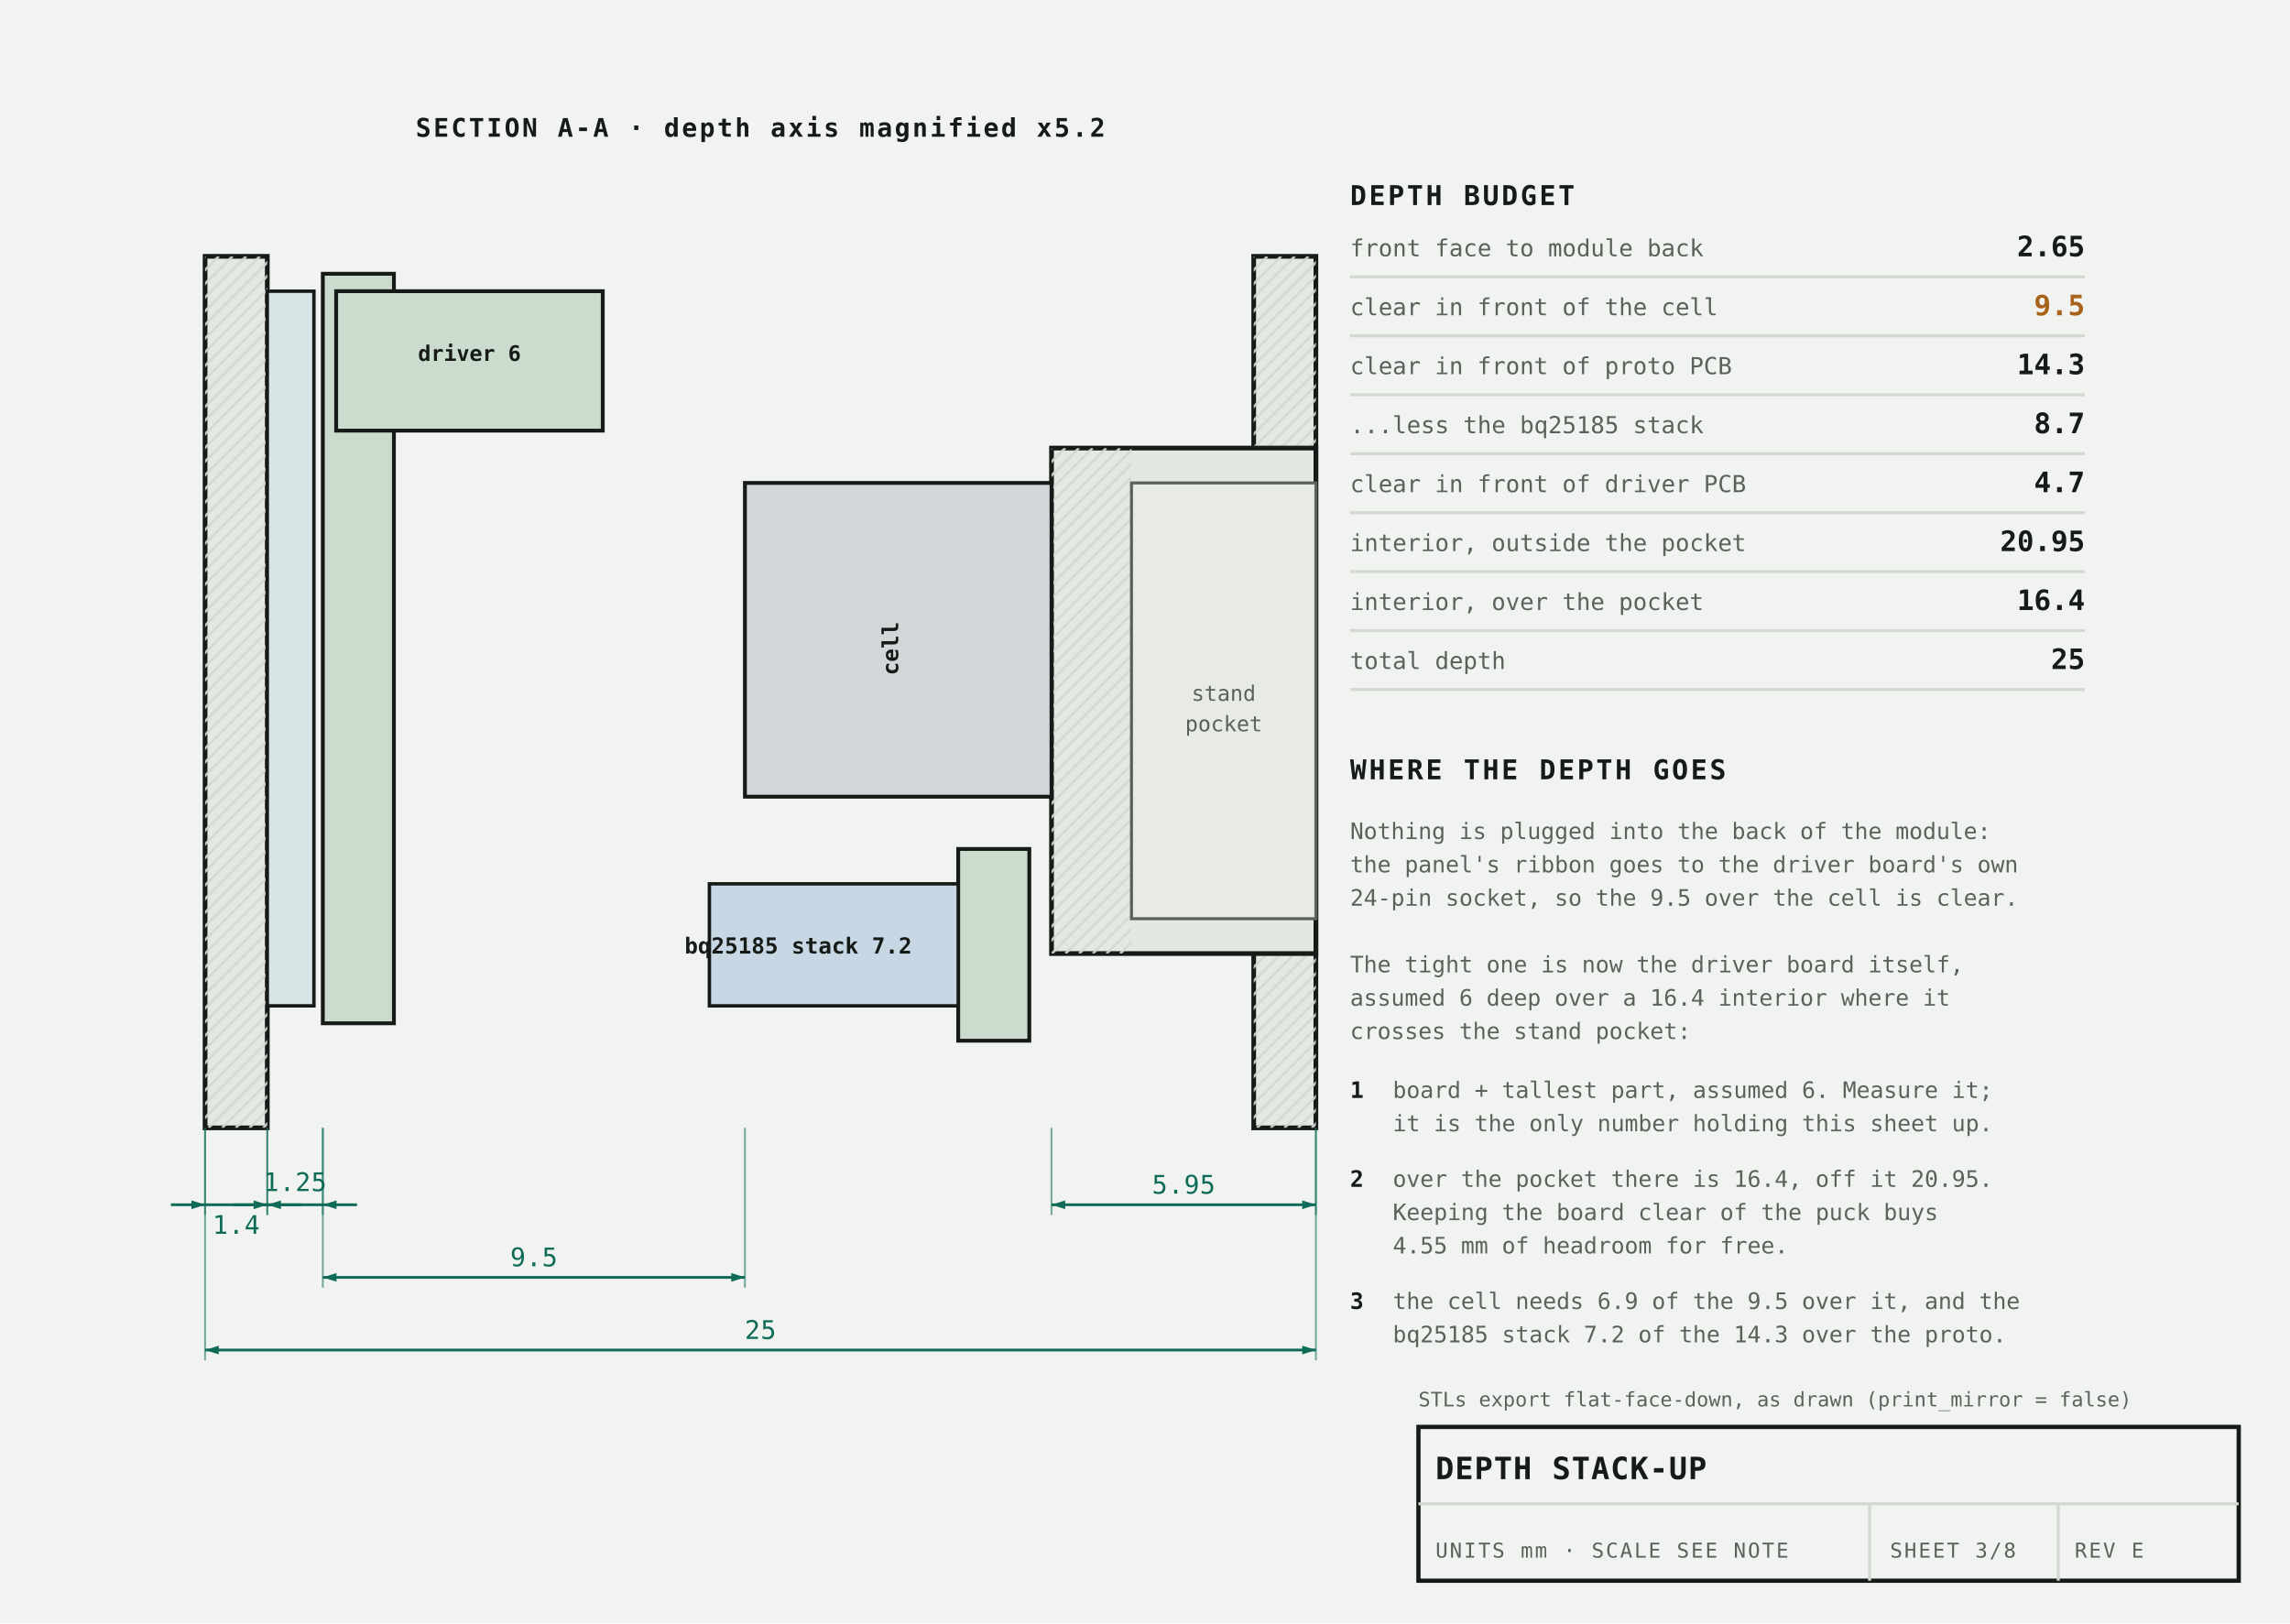
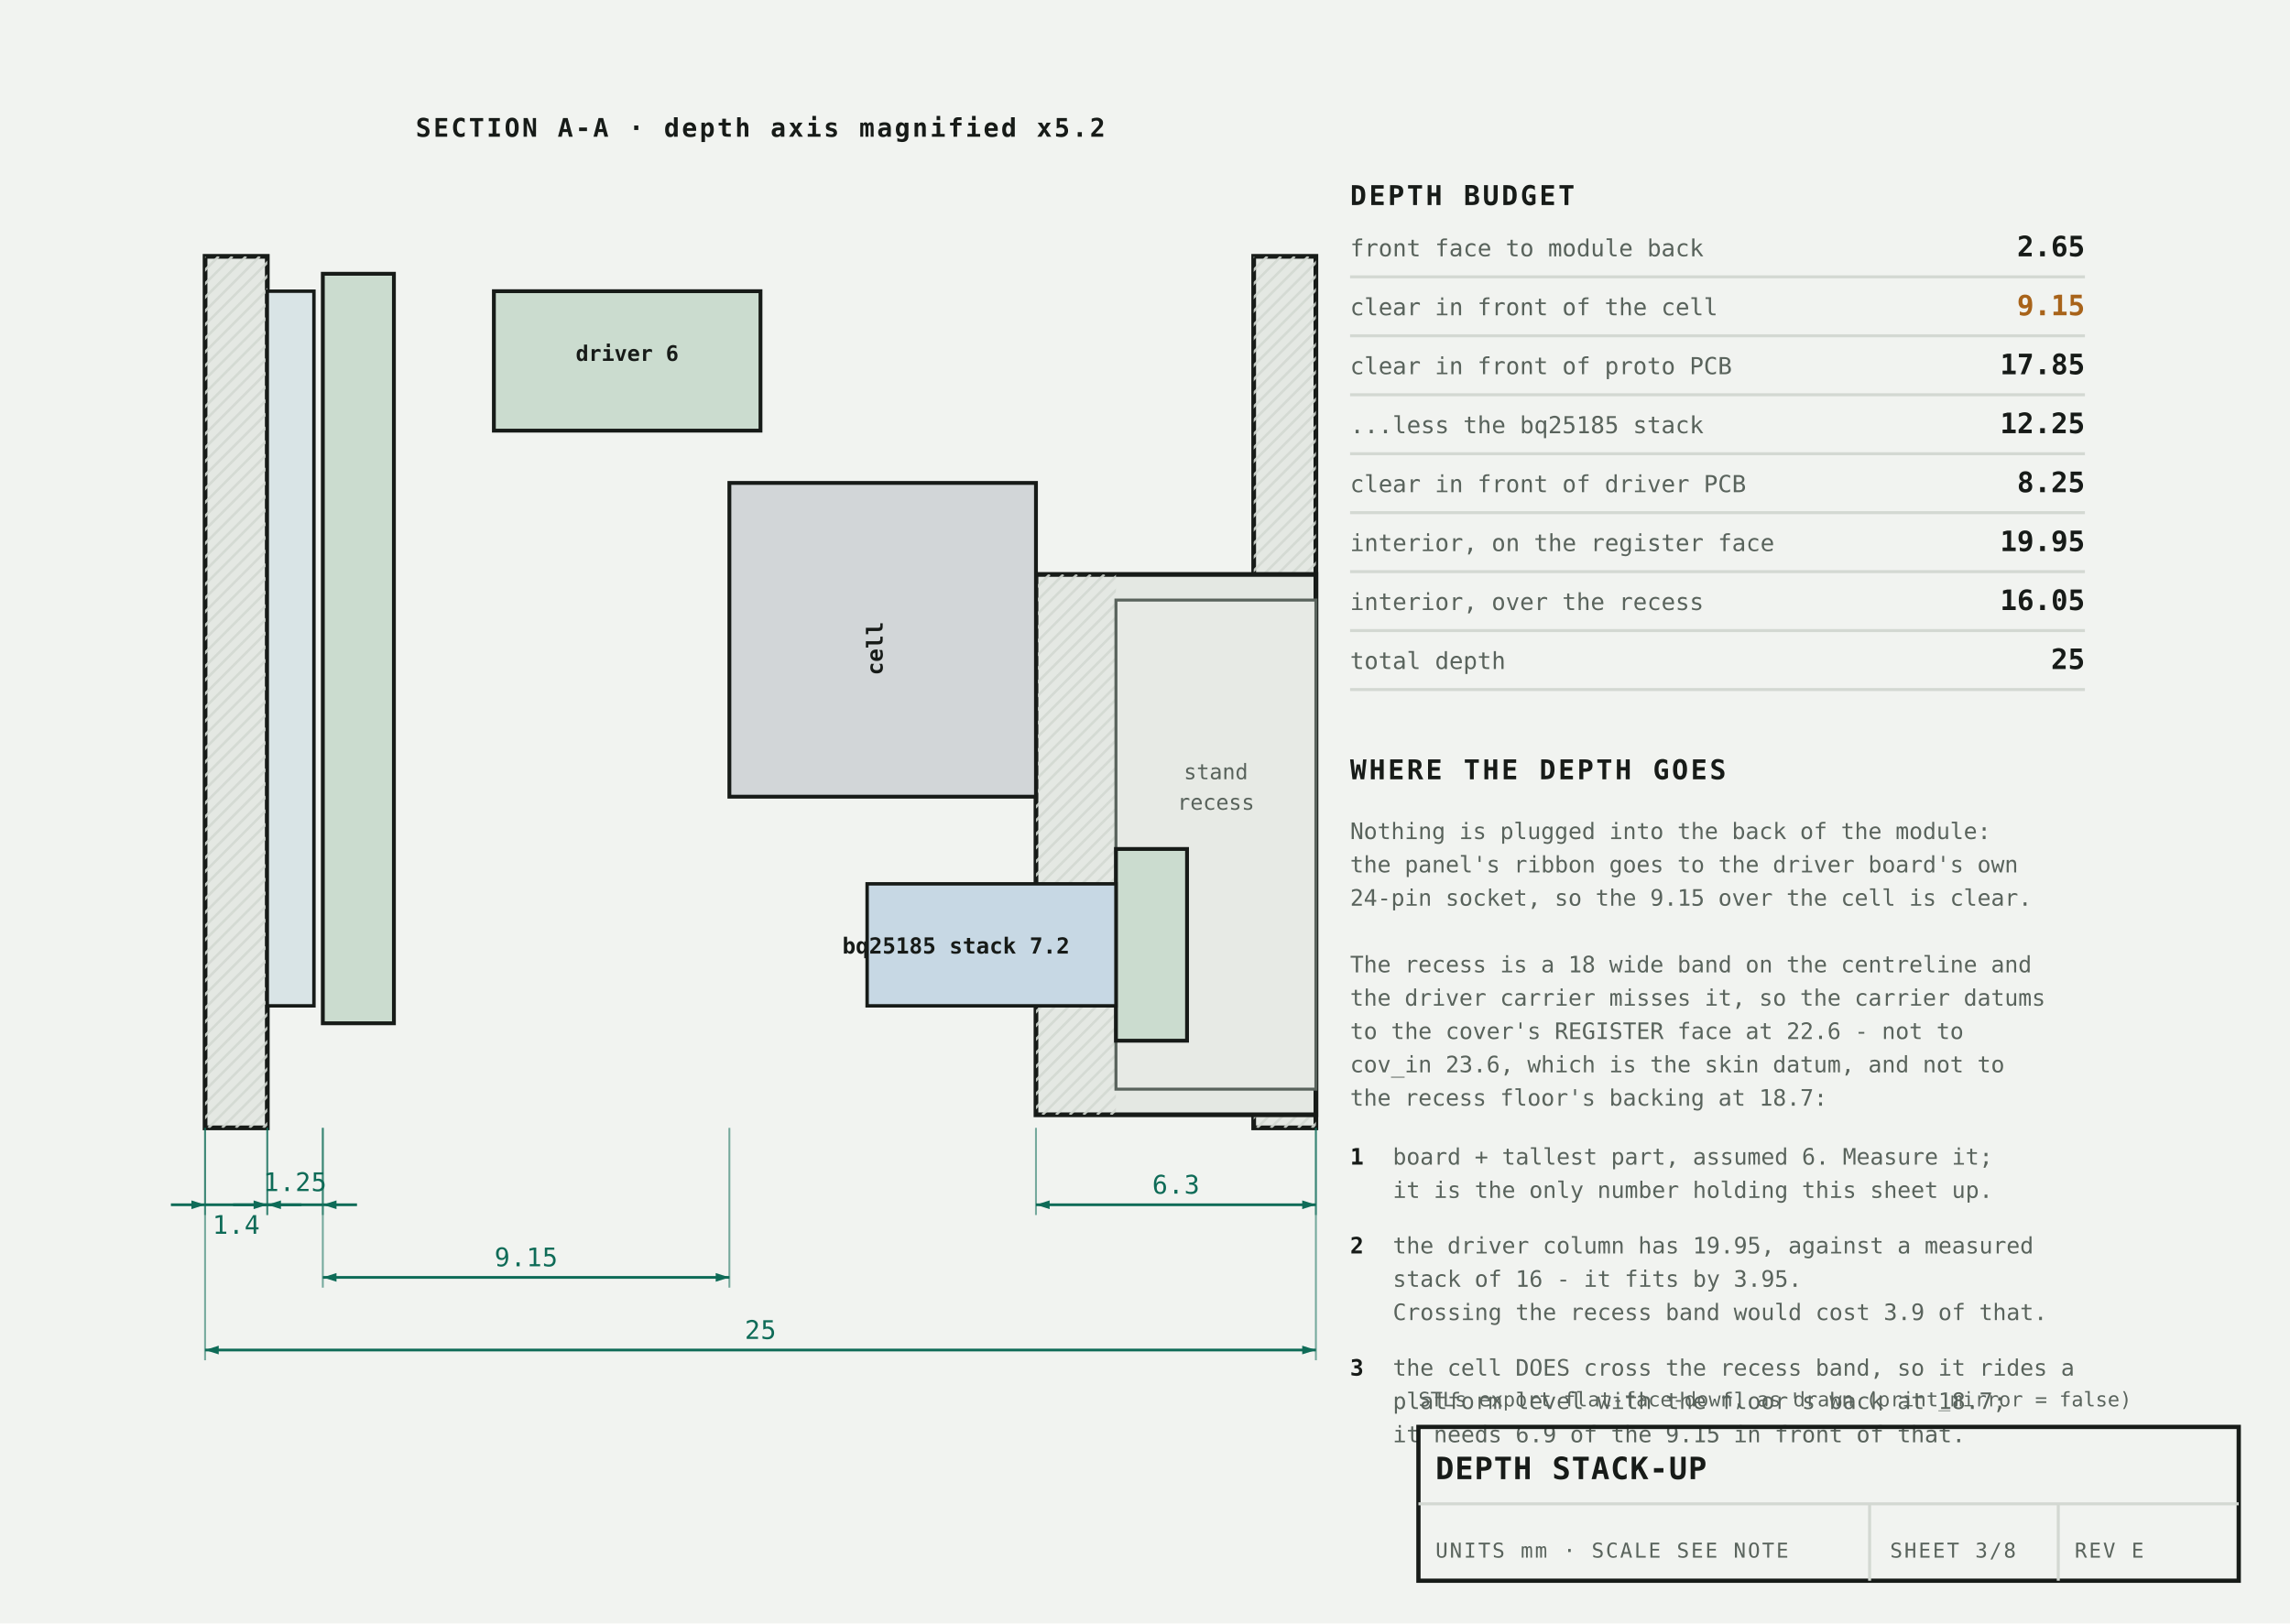
<svg xmlns="http://www.w3.org/2000/svg" class="dwg" width="1072" height="760" id="s3" viewBox="0 0 268 190" role="img">
  <style>
svg{font-family:"IBM Plex Mono",ui-monospace,monospace}
.bg{fill:#F1F3F0;stroke:none}
.part{fill:#E4E8E3;stroke:#171B18;stroke-width:.55}
.edge{fill:none;stroke:#171B18;stroke-width:.5}
.inkline{fill:none;stroke:#171B18;stroke-width:1.1}
.ghost{fill:none;stroke:#D3D8D2;stroke-width:.45}
.hid{fill:none;stroke:#59635C;stroke-width:.35;stroke-dasharray:2.2 1.4}
.cl{fill:none;stroke:#59635C;stroke-width:.28;stroke-dasharray:6 1.6 1 1.6;opacity:.75}
.cut{fill:#F1F3F0;stroke:#171B18;stroke-width:.45}
.ink{fill:#171B18;opacity:.86;stroke:none}
.glass{fill:#D9E4E6;stroke:#171B18;stroke-width:.4}
.pcb{fill:#CBDCCF;stroke:#171B18;stroke-width:.45}
.cell{fill:#D2D6D8;stroke:#171B18;stroke-width:.45}
.chg{fill:#C7D8E4;stroke:#171B18;stroke-width:.4}
.plat{fill:#EDEFEA;stroke:#59635C;stroke-width:.35}
.boss{fill:#DCE2DA;stroke:#59635C;stroke-width:.35}
.pad{fill:#D8DED6;stroke:#59635C;stroke-width:.35}
.voidfill{fill:#E7EAE5;stroke:#59635C;stroke-width:.35}
.warn{fill:none;stroke:#A8631A;stroke-width:.6;stroke-dasharray:2 1.2}
.wire{fill:none;stroke:#171B18;stroke-width:.62;stroke-linejoin:round}
.wire.ntc{stroke:#A8631A}
.clash{fill:#A8631A;fill-opacity:.30;stroke:#A8631A;stroke-width:.7}
.clashtxt{fill:#A8631A;font-weight:600;letter-spacing:.02em}
.res{fill:#FAFBF9;stroke:#171B18;stroke-width:.5}
.leg{stroke:#171B18;stroke-width:2.6;stroke-linecap:round;fill:none}
.table{stroke:#59635C;stroke-width:.6}
.com{fill:#A8631A;stroke:#171B18;stroke-width:.3}
.hl{stroke:#D3D8D2;stroke-width:.3;fill:none}
.hatch{opacity:.9}
.dim{fill:none;stroke:#0E6B57;stroke-width:.32}
.ext{fill:none;stroke:#0E6B57;stroke-width:.22;opacity:.55}
.arrow{fill:#0E6B57;stroke:none}
.dimtxt{fill:#0E6B57;letter-spacing:.02em}
.note{fill:#59635C}
.val{fill:#171B18;font-weight:600}
.val.warn{fill:#A8631A;stroke:none}
.balloon{fill:#FAFBF9;stroke:#0E6B57;stroke-width:.45}
.baltxt{fill:#0E6B57;font-weight:600;text-anchor:middle}
.vlabel{fill:#171B18;font-weight:600;letter-spacing:.09em}
.cmp{fill:#171B18;font-weight:600}
.cmpsub{fill:#59635C}
.tbframe{fill:none;stroke:#171B18;stroke-width:.5}
.tbrule{stroke:#D3D8D2;stroke-width:.35;fill:none}
.tbname{fill:#171B18;font-weight:700;letter-spacing:.03em}
.tbmeta{fill:#59635C;letter-spacing:.09em}
@media (prefers-color-scheme:dark){
svg{font-family:"IBM Plex Mono",ui-monospace,monospace}
.bg{fill:#0F1211;stroke:none}
.part{fill:#232A26;stroke:#E8ECE7;stroke-width:.55}
.edge{fill:none;stroke:#E8ECE7;stroke-width:.5}
.inkline{fill:none;stroke:#E8ECE7;stroke-width:1.1}
.ghost{fill:none;stroke:#2C332E;stroke-width:.45}
.hid{fill:none;stroke:#93A099;stroke-width:.35;stroke-dasharray:2.2 1.4}
.cl{fill:none;stroke:#93A099;stroke-width:.28;stroke-dasharray:6 1.6 1 1.6;opacity:.75}
.cut{fill:#0F1211;stroke:#E8ECE7;stroke-width:.45}
.ink{fill:#E8ECE7;opacity:.86;stroke:none}
.glass{fill:#243233;stroke:#E8ECE7;stroke-width:.4}
.pcb{fill:#1F3327;stroke:#E8ECE7;stroke-width:.45}
.cell{fill:#2A3033;stroke:#E8ECE7;stroke-width:.45}
.chg{fill:#1E2E3A;stroke:#E8ECE7;stroke-width:.4}
.plat{fill:#1C221E;stroke:#93A099;stroke-width:.35}
.boss{fill:#28302B;stroke:#93A099;stroke-width:.35}
.pad{fill:#2A322C;stroke:#93A099;stroke-width:.35}
.voidfill{fill:#101413;stroke:#93A099;stroke-width:.35}
.warn{fill:none;stroke:#E0A64B;stroke-width:.6;stroke-dasharray:2 1.2}
.wire{fill:none;stroke:#E8ECE7;stroke-width:.62;stroke-linejoin:round}
.wire.ntc{stroke:#E0A64B}
.clash{fill:#E0A64B;fill-opacity:.30;stroke:#E0A64B;stroke-width:.7}
.clashtxt{fill:#E0A64B;font-weight:600;letter-spacing:.02em}
.res{fill:#171B18;stroke:#E8ECE7;stroke-width:.5}
.leg{stroke:#E8ECE7;stroke-width:2.6;stroke-linecap:round;fill:none}
.table{stroke:#93A099;stroke-width:.6}
.com{fill:#E0A64B;stroke:#E8ECE7;stroke-width:.3}
.hl{stroke:#2C332E;stroke-width:.3;fill:none}
.hatch{opacity:.9}
.dim{fill:none;stroke:#57CFA9;stroke-width:.32}
.ext{fill:none;stroke:#57CFA9;stroke-width:.22;opacity:.55}
.arrow{fill:#57CFA9;stroke:none}
.dimtxt{fill:#57CFA9;letter-spacing:.02em}
.note{fill:#93A099}
.val{fill:#E8ECE7;font-weight:600}
.val.warn{fill:#E0A64B;stroke:none}
.balloon{fill:#171B18;stroke:#57CFA9;stroke-width:.45}
.baltxt{fill:#57CFA9;font-weight:600;text-anchor:middle}
.vlabel{fill:#E8ECE7;font-weight:600;letter-spacing:.09em}
.cmp{fill:#E8ECE7;font-weight:600}
.cmpsub{fill:#93A099}
.tbframe{fill:none;stroke:#E8ECE7;stroke-width:.5}
.tbrule{stroke:#2C332E;stroke-width:.35;fill:none}
.tbname{fill:#E8ECE7;font-weight:700;letter-spacing:.03em}
.tbmeta{fill:#93A099;letter-spacing:.09em}
}</style>
  <rect class="bg" x="0" y="0" width="268" height="190" />
  <rect class="part" x="24.00" y="30.00" width="7.28" height="102.00" rx="0.00" />
  <g class="hatch" clip-path="url(#c72495)">
    <clipPath id="c72495">
      <rect x="24.00" y="30.00" width="7.28" height="102.00" />
    </clipPath>
    <line class="hl" x1="-78.00" y1="132.00" x2="24.00" y2="30.00" />
    <line class="hl" x1="-76.40" y1="132.00" x2="25.60" y2="30.00" />
    <line class="hl" x1="-74.80" y1="132.00" x2="27.20" y2="30.00" />
    <line class="hl" x1="-73.20" y1="132.00" x2="28.80" y2="30.00" />
    <line class="hl" x1="-71.60" y1="132.00" x2="30.40" y2="30.00" />
    <line class="hl" x1="-70.00" y1="132.00" x2="32.00" y2="30.00" />
    <line class="hl" x1="-68.40" y1="132.00" x2="33.60" y2="30.00" />
    <line class="hl" x1="-66.80" y1="132.00" x2="35.20" y2="30.00" />
    <line class="hl" x1="-65.20" y1="132.00" x2="36.80" y2="30.00" />
    <line class="hl" x1="-63.60" y1="132.00" x2="38.40" y2="30.00" />
    <line class="hl" x1="-62.00" y1="132.00" x2="40.00" y2="30.00" />
    <line class="hl" x1="-60.40" y1="132.00" x2="41.60" y2="30.00" />
    <line class="hl" x1="-58.80" y1="132.00" x2="43.20" y2="30.00" />
    <line class="hl" x1="-57.20" y1="132.00" x2="44.80" y2="30.00" />
    <line class="hl" x1="-55.60" y1="132.00" x2="46.40" y2="30.00" />
    <line class="hl" x1="-54.00" y1="132.00" x2="48.00" y2="30.00" />
    <line class="hl" x1="-52.40" y1="132.00" x2="49.60" y2="30.00" />
    <line class="hl" x1="-50.80" y1="132.00" x2="51.20" y2="30.00" />
    <line class="hl" x1="-49.20" y1="132.00" x2="52.80" y2="30.00" />
    <line class="hl" x1="-47.60" y1="132.00" x2="54.40" y2="30.00" />
    <line class="hl" x1="-46.00" y1="132.00" x2="56.00" y2="30.00" />
    <line class="hl" x1="-44.40" y1="132.00" x2="57.60" y2="30.00" />
    <line class="hl" x1="-42.80" y1="132.00" x2="59.20" y2="30.00" />
    <line class="hl" x1="-41.20" y1="132.00" x2="60.80" y2="30.00" />
    <line class="hl" x1="-39.60" y1="132.00" x2="62.40" y2="30.00" />
    <line class="hl" x1="-38.00" y1="132.00" x2="64.00" y2="30.00" />
    <line class="hl" x1="-36.40" y1="132.00" x2="65.60" y2="30.00" />
    <line class="hl" x1="-34.80" y1="132.00" x2="67.20" y2="30.00" />
    <line class="hl" x1="-33.20" y1="132.00" x2="68.80" y2="30.00" />
    <line class="hl" x1="-31.60" y1="132.00" x2="70.40" y2="30.00" />
    <line class="hl" x1="-30.00" y1="132.00" x2="72.00" y2="30.00" />
    <line class="hl" x1="-28.40" y1="132.00" x2="73.60" y2="30.00" />
    <line class="hl" x1="-26.80" y1="132.00" x2="75.20" y2="30.00" />
    <line class="hl" x1="-25.20" y1="132.00" x2="76.80" y2="30.00" />
    <line class="hl" x1="-23.60" y1="132.00" x2="78.40" y2="30.00" />
    <line class="hl" x1="-22.00" y1="132.00" x2="80.00" y2="30.00" />
    <line class="hl" x1="-20.40" y1="132.00" x2="81.60" y2="30.00" />
    <line class="hl" x1="-18.80" y1="132.00" x2="83.20" y2="30.00" />
    <line class="hl" x1="-17.20" y1="132.00" x2="84.80" y2="30.00" />
    <line class="hl" x1="-15.60" y1="132.00" x2="86.40" y2="30.00" />
    <line class="hl" x1="-14.00" y1="132.00" x2="88.00" y2="30.00" />
    <line class="hl" x1="-12.40" y1="132.00" x2="89.60" y2="30.00" />
    <line class="hl" x1="-10.80" y1="132.00" x2="91.20" y2="30.00" />
    <line class="hl" x1="-9.20" y1="132.00" x2="92.80" y2="30.00" />
    <line class="hl" x1="-7.60" y1="132.00" x2="94.40" y2="30.00" />
    <line class="hl" x1="-6.00" y1="132.00" x2="96.00" y2="30.00" />
    <line class="hl" x1="-4.40" y1="132.00" x2="97.60" y2="30.00" />
    <line class="hl" x1="-2.80" y1="132.00" x2="99.20" y2="30.00" />
    <line class="hl" x1="-1.20" y1="132.00" x2="100.80" y2="30.00" />
    <line class="hl" x1="0.40" y1="132.00" x2="102.40" y2="30.00" />
    <line class="hl" x1="2.00" y1="132.00" x2="104.00" y2="30.00" />
    <line class="hl" x1="3.60" y1="132.00" x2="105.60" y2="30.00" />
    <line class="hl" x1="5.20" y1="132.00" x2="107.20" y2="30.00" />
    <line class="hl" x1="6.80" y1="132.00" x2="108.80" y2="30.00" />
    <line class="hl" x1="8.40" y1="132.00" x2="110.40" y2="30.00" />
    <line class="hl" x1="10.00" y1="132.00" x2="112.00" y2="30.00" />
    <line class="hl" x1="11.60" y1="132.00" x2="113.60" y2="30.00" />
    <line class="hl" x1="13.20" y1="132.00" x2="115.20" y2="30.00" />
    <line class="hl" x1="14.80" y1="132.00" x2="116.80" y2="30.00" />
    <line class="hl" x1="16.40" y1="132.00" x2="118.40" y2="30.00" />
    <line class="hl" x1="18.00" y1="132.00" x2="120.00" y2="30.00" />
    <line class="hl" x1="19.60" y1="132.00" x2="121.60" y2="30.00" />
    <line class="hl" x1="21.20" y1="132.00" x2="123.20" y2="30.00" />
    <line class="hl" x1="22.80" y1="132.00" x2="124.80" y2="30.00" />
    <line class="hl" x1="24.40" y1="132.00" x2="126.40" y2="30.00" />
    <line class="hl" x1="26.00" y1="132.00" x2="128.00" y2="30.00" />
    <line class="hl" x1="27.60" y1="132.00" x2="129.60" y2="30.00" />
    <line class="hl" x1="29.20" y1="132.00" x2="131.20" y2="30.00" />
    <line class="hl" x1="30.80" y1="132.00" x2="132.80" y2="30.00" />
  </g>
  <rect class="part" x="146.72" y="30.00" width="7.28" height="102.00" rx="0.00" />
  <g class="hatch" clip-path="url(#c78850)">
    <clipPath id="c78850">
      <rect x="146.72" y="30.00" width="7.28" height="102.00" />
    </clipPath>
    <line class="hl" x1="44.72" y1="132.00" x2="146.72" y2="30.00" />
    <line class="hl" x1="46.32" y1="132.00" x2="148.32" y2="30.00" />
    <line class="hl" x1="47.92" y1="132.00" x2="149.92" y2="30.00" />
    <line class="hl" x1="49.52" y1="132.00" x2="151.52" y2="30.00" />
    <line class="hl" x1="51.12" y1="132.00" x2="153.12" y2="30.00" />
    <line class="hl" x1="52.72" y1="132.00" x2="154.72" y2="30.00" />
    <line class="hl" x1="54.32" y1="132.00" x2="156.32" y2="30.00" />
    <line class="hl" x1="55.92" y1="132.00" x2="157.92" y2="30.00" />
    <line class="hl" x1="57.52" y1="132.00" x2="159.52" y2="30.00" />
    <line class="hl" x1="59.12" y1="132.00" x2="161.12" y2="30.00" />
    <line class="hl" x1="60.72" y1="132.00" x2="162.72" y2="30.00" />
    <line class="hl" x1="62.32" y1="132.00" x2="164.32" y2="30.00" />
    <line class="hl" x1="63.92" y1="132.00" x2="165.92" y2="30.00" />
    <line class="hl" x1="65.52" y1="132.00" x2="167.52" y2="30.00" />
    <line class="hl" x1="67.12" y1="132.00" x2="169.12" y2="30.00" />
    <line class="hl" x1="68.72" y1="132.00" x2="170.72" y2="30.00" />
    <line class="hl" x1="70.32" y1="132.00" x2="172.32" y2="30.00" />
    <line class="hl" x1="71.92" y1="132.00" x2="173.92" y2="30.00" />
    <line class="hl" x1="73.52" y1="132.00" x2="175.52" y2="30.00" />
    <line class="hl" x1="75.12" y1="132.00" x2="177.12" y2="30.00" />
    <line class="hl" x1="76.72" y1="132.00" x2="178.72" y2="30.00" />
    <line class="hl" x1="78.32" y1="132.00" x2="180.32" y2="30.00" />
    <line class="hl" x1="79.92" y1="132.00" x2="181.92" y2="30.00" />
    <line class="hl" x1="81.52" y1="132.00" x2="183.52" y2="30.00" />
    <line class="hl" x1="83.12" y1="132.00" x2="185.12" y2="30.00" />
    <line class="hl" x1="84.72" y1="132.00" x2="186.72" y2="30.00" />
    <line class="hl" x1="86.32" y1="132.00" x2="188.32" y2="30.00" />
    <line class="hl" x1="87.92" y1="132.00" x2="189.92" y2="30.00" />
    <line class="hl" x1="89.52" y1="132.00" x2="191.52" y2="30.00" />
    <line class="hl" x1="91.12" y1="132.00" x2="193.12" y2="30.00" />
    <line class="hl" x1="92.72" y1="132.00" x2="194.72" y2="30.00" />
    <line class="hl" x1="94.32" y1="132.00" x2="196.32" y2="30.00" />
    <line class="hl" x1="95.92" y1="132.00" x2="197.92" y2="30.00" />
    <line class="hl" x1="97.52" y1="132.00" x2="199.52" y2="30.00" />
    <line class="hl" x1="99.12" y1="132.00" x2="201.12" y2="30.00" />
    <line class="hl" x1="100.72" y1="132.00" x2="202.72" y2="30.00" />
    <line class="hl" x1="102.32" y1="132.00" x2="204.32" y2="30.00" />
    <line class="hl" x1="103.92" y1="132.00" x2="205.92" y2="30.00" />
    <line class="hl" x1="105.52" y1="132.00" x2="207.52" y2="30.00" />
    <line class="hl" x1="107.12" y1="132.00" x2="209.12" y2="30.00" />
    <line class="hl" x1="108.72" y1="132.00" x2="210.72" y2="30.00" />
    <line class="hl" x1="110.32" y1="132.00" x2="212.32" y2="30.00" />
    <line class="hl" x1="111.92" y1="132.00" x2="213.92" y2="30.00" />
    <line class="hl" x1="113.52" y1="132.00" x2="215.52" y2="30.00" />
    <line class="hl" x1="115.12" y1="132.00" x2="217.12" y2="30.00" />
    <line class="hl" x1="116.72" y1="132.00" x2="218.72" y2="30.00" />
    <line class="hl" x1="118.32" y1="132.00" x2="220.32" y2="30.00" />
    <line class="hl" x1="119.92" y1="132.00" x2="221.92" y2="30.00" />
    <line class="hl" x1="121.52" y1="132.00" x2="223.52" y2="30.00" />
    <line class="hl" x1="123.12" y1="132.00" x2="225.12" y2="30.00" />
    <line class="hl" x1="124.72" y1="132.00" x2="226.72" y2="30.00" />
    <line class="hl" x1="126.32" y1="132.00" x2="228.32" y2="30.00" />
    <line class="hl" x1="127.92" y1="132.00" x2="229.92" y2="30.00" />
    <line class="hl" x1="129.52" y1="132.00" x2="231.52" y2="30.00" />
    <line class="hl" x1="131.12" y1="132.00" x2="233.12" y2="30.00" />
    <line class="hl" x1="132.72" y1="132.00" x2="234.72" y2="30.00" />
    <line class="hl" x1="134.32" y1="132.00" x2="236.32" y2="30.00" />
    <line class="hl" x1="135.92" y1="132.00" x2="237.92" y2="30.00" />
    <line class="hl" x1="137.52" y1="132.00" x2="239.52" y2="30.00" />
    <line class="hl" x1="139.12" y1="132.00" x2="241.12" y2="30.00" />
    <line class="hl" x1="140.72" y1="132.00" x2="242.72" y2="30.00" />
    <line class="hl" x1="142.32" y1="132.00" x2="244.32" y2="30.00" />
    <line class="hl" x1="143.92" y1="132.00" x2="245.92" y2="30.00" />
    <line class="hl" x1="145.52" y1="132.00" x2="247.52" y2="30.00" />
    <line class="hl" x1="147.12" y1="132.00" x2="249.12" y2="30.00" />
    <line class="hl" x1="148.72" y1="132.00" x2="250.72" y2="30.00" />
    <line class="hl" x1="150.32" y1="132.00" x2="252.32" y2="30.00" />
    <line class="hl" x1="151.92" y1="132.00" x2="253.92" y2="30.00" />
    <line class="hl" x1="153.52" y1="132.00" x2="255.52" y2="30.00" />
  </g>
-   <rect class="part" x="123.06" y="52.44" width="30.94" height="59.16" rx="0.00" />
-   <g class="hatch" clip-path="url(#c77364)">
-     <clipPath id="c77364">
-       <rect x="123.06" y="52.44" width="9.36" height="59.16" />
+   <rect class="part" x="121.24" y="67.23" width="32.76" height="63.24" rx="0.00" />
+   <g class="hatch" clip-path="url(#c61700)">
+     <clipPath id="c61700">
+       <rect x="121.24" y="67.23" width="9.36" height="63.24" />
    </clipPath>
-     <line class="hl" x1="63.90" y1="111.60" x2="123.06" y2="52.44" />
-     <line class="hl" x1="65.50" y1="111.60" x2="124.66" y2="52.44" />
-     <line class="hl" x1="67.10" y1="111.60" x2="126.26" y2="52.44" />
-     <line class="hl" x1="68.70" y1="111.60" x2="127.86" y2="52.44" />
-     <line class="hl" x1="70.30" y1="111.60" x2="129.46" y2="52.44" />
-     <line class="hl" x1="71.90" y1="111.60" x2="131.06" y2="52.44" />
-     <line class="hl" x1="73.50" y1="111.60" x2="132.66" y2="52.44" />
-     <line class="hl" x1="75.10" y1="111.60" x2="134.26" y2="52.44" />
-     <line class="hl" x1="76.70" y1="111.60" x2="135.86" y2="52.44" />
-     <line class="hl" x1="78.30" y1="111.60" x2="137.46" y2="52.44" />
-     <line class="hl" x1="79.90" y1="111.60" x2="139.06" y2="52.44" />
-     <line class="hl" x1="81.50" y1="111.60" x2="140.66" y2="52.44" />
-     <line class="hl" x1="83.10" y1="111.60" x2="142.26" y2="52.44" />
-     <line class="hl" x1="84.70" y1="111.60" x2="143.86" y2="52.44" />
-     <line class="hl" x1="86.30" y1="111.60" x2="145.46" y2="52.44" />
-     <line class="hl" x1="87.90" y1="111.60" x2="147.06" y2="52.44" />
-     <line class="hl" x1="89.50" y1="111.60" x2="148.66" y2="52.44" />
-     <line class="hl" x1="91.10" y1="111.60" x2="150.26" y2="52.44" />
-     <line class="hl" x1="92.70" y1="111.60" x2="151.86" y2="52.44" />
-     <line class="hl" x1="94.30" y1="111.60" x2="153.46" y2="52.44" />
-     <line class="hl" x1="95.90" y1="111.60" x2="155.06" y2="52.44" />
-     <line class="hl" x1="97.50" y1="111.60" x2="156.66" y2="52.44" />
-     <line class="hl" x1="99.10" y1="111.60" x2="158.26" y2="52.44" />
-     <line class="hl" x1="100.70" y1="111.60" x2="159.86" y2="52.44" />
-     <line class="hl" x1="102.30" y1="111.60" x2="161.46" y2="52.44" />
-     <line class="hl" x1="103.90" y1="111.60" x2="163.06" y2="52.44" />
-     <line class="hl" x1="105.50" y1="111.60" x2="164.66" y2="52.44" />
-     <line class="hl" x1="107.10" y1="111.60" x2="166.26" y2="52.44" />
-     <line class="hl" x1="108.70" y1="111.60" x2="167.86" y2="52.44" />
-     <line class="hl" x1="110.30" y1="111.60" x2="169.46" y2="52.44" />
-     <line class="hl" x1="111.90" y1="111.60" x2="171.06" y2="52.44" />
-     <line class="hl" x1="113.50" y1="111.60" x2="172.66" y2="52.44" />
-     <line class="hl" x1="115.10" y1="111.60" x2="174.26" y2="52.44" />
-     <line class="hl" x1="116.70" y1="111.60" x2="175.86" y2="52.44" />
-     <line class="hl" x1="118.30" y1="111.60" x2="177.46" y2="52.44" />
-     <line class="hl" x1="119.90" y1="111.60" x2="179.06" y2="52.44" />
-     <line class="hl" x1="121.50" y1="111.60" x2="180.66" y2="52.44" />
-     <line class="hl" x1="123.10" y1="111.60" x2="182.26" y2="52.44" />
-     <line class="hl" x1="124.70" y1="111.60" x2="183.86" y2="52.44" />
-     <line class="hl" x1="126.30" y1="111.60" x2="185.46" y2="52.44" />
-     <line class="hl" x1="127.90" y1="111.60" x2="187.06" y2="52.44" />
-     <line class="hl" x1="129.50" y1="111.60" x2="188.66" y2="52.44" />
-     <line class="hl" x1="131.10" y1="111.60" x2="190.26" y2="52.44" />
+     <line class="hl" x1="58.00" y1="130.47" x2="121.24" y2="67.23" />
+     <line class="hl" x1="59.60" y1="130.47" x2="122.84" y2="67.23" />
+     <line class="hl" x1="61.20" y1="130.47" x2="124.44" y2="67.23" />
+     <line class="hl" x1="62.80" y1="130.47" x2="126.04" y2="67.23" />
+     <line class="hl" x1="64.40" y1="130.47" x2="127.64" y2="67.23" />
+     <line class="hl" x1="66.00" y1="130.47" x2="129.24" y2="67.23" />
+     <line class="hl" x1="67.60" y1="130.47" x2="130.84" y2="67.23" />
+     <line class="hl" x1="69.20" y1="130.47" x2="132.44" y2="67.23" />
+     <line class="hl" x1="70.80" y1="130.47" x2="134.04" y2="67.23" />
+     <line class="hl" x1="72.40" y1="130.47" x2="135.64" y2="67.23" />
+     <line class="hl" x1="74.00" y1="130.47" x2="137.24" y2="67.23" />
+     <line class="hl" x1="75.60" y1="130.47" x2="138.84" y2="67.23" />
+     <line class="hl" x1="77.20" y1="130.47" x2="140.44" y2="67.23" />
+     <line class="hl" x1="78.80" y1="130.47" x2="142.04" y2="67.23" />
+     <line class="hl" x1="80.40" y1="130.47" x2="143.64" y2="67.23" />
+     <line class="hl" x1="82.00" y1="130.47" x2="145.24" y2="67.23" />
+     <line class="hl" x1="83.60" y1="130.47" x2="146.84" y2="67.23" />
+     <line class="hl" x1="85.20" y1="130.47" x2="148.44" y2="67.23" />
+     <line class="hl" x1="86.80" y1="130.47" x2="150.04" y2="67.23" />
+     <line class="hl" x1="88.40" y1="130.47" x2="151.64" y2="67.23" />
+     <line class="hl" x1="90.00" y1="130.47" x2="153.24" y2="67.23" />
+     <line class="hl" x1="91.60" y1="130.47" x2="154.84" y2="67.23" />
+     <line class="hl" x1="93.20" y1="130.47" x2="156.44" y2="67.23" />
+     <line class="hl" x1="94.80" y1="130.47" x2="158.04" y2="67.23" />
+     <line class="hl" x1="96.40" y1="130.47" x2="159.64" y2="67.23" />
+     <line class="hl" x1="98.00" y1="130.47" x2="161.24" y2="67.23" />
+     <line class="hl" x1="99.60" y1="130.47" x2="162.84" y2="67.23" />
+     <line class="hl" x1="101.20" y1="130.47" x2="164.44" y2="67.23" />
+     <line class="hl" x1="102.80" y1="130.47" x2="166.04" y2="67.23" />
+     <line class="hl" x1="104.40" y1="130.47" x2="167.64" y2="67.23" />
+     <line class="hl" x1="106.00" y1="130.47" x2="169.24" y2="67.23" />
+     <line class="hl" x1="107.60" y1="130.47" x2="170.84" y2="67.23" />
+     <line class="hl" x1="109.20" y1="130.47" x2="172.44" y2="67.23" />
+     <line class="hl" x1="110.80" y1="130.47" x2="174.04" y2="67.23" />
+     <line class="hl" x1="112.40" y1="130.47" x2="175.64" y2="67.23" />
+     <line class="hl" x1="114.00" y1="130.47" x2="177.24" y2="67.23" />
+     <line class="hl" x1="115.60" y1="130.47" x2="178.84" y2="67.23" />
+     <line class="hl" x1="117.20" y1="130.47" x2="180.44" y2="67.23" />
+     <line class="hl" x1="118.80" y1="130.47" x2="182.04" y2="67.23" />
+     <line class="hl" x1="120.40" y1="130.47" x2="183.64" y2="67.23" />
+     <line class="hl" x1="122.00" y1="130.47" x2="185.24" y2="67.23" />
+     <line class="hl" x1="123.60" y1="130.47" x2="186.84" y2="67.23" />
+     <line class="hl" x1="125.20" y1="130.47" x2="188.44" y2="67.23" />
+     <line class="hl" x1="126.80" y1="130.47" x2="190.04" y2="67.23" />
+     <line class="hl" x1="128.40" y1="130.47" x2="191.64" y2="67.23" />
+     <line class="hl" x1="130.00" y1="130.47" x2="193.24" y2="67.23" />
  </g>
-   <rect class="voidfill" x="132.42" y="56.52" width="21.58" height="51.00" rx="0.00" />
-   <text class="note" x="143.21" y="82.02" text-anchor="middle" font-size="2.5">stand</text>
-   <text class="note" x="143.21" y="85.59" text-anchor="middle" font-size="2.5">pocket</text>
+   <rect class="voidfill" x="130.60" y="70.23" width="23.40" height="57.24" rx="0.00" />
+   <text class="note" x="142.30" y="91.20" text-anchor="middle" font-size="2.5">stand</text>
+   <text class="note" x="142.30" y="94.77" text-anchor="middle" font-size="2.5">recess</text>
  <rect class="glass" x="31.28" y="34.08" width="5.46" height="83.64" rx="0.00" />
  <rect class="pcb" x="37.78" y="32.04" width="8.32" height="87.72" rx="0.00" />
-   <rect class="cell" x="87.18" y="56.52" width="35.88" height="36.72" rx="0.00" />
-   <text class="cmp" x="105.12" y="75.90" text-anchor="middle" font-size="2.6" transform="rotate(-90 105.12 75.90)">cell</text>
-   <rect class="pcb" x="39.34" y="34.08" width="31.20" height="16.32" rx="0.00" />
-   <text class="cmp" x="54.94" y="42.24" text-anchor="middle" font-size="2.5">driver 6</text>
-   <rect class="pcb" x="112.14" y="99.36" width="8.32" height="22.44" rx="0.00" />
-   <rect class="chg" x="83.02" y="103.44" width="29.12" height="14.28" rx="0.00" />
-   <text class="cmp" x="93.42" y="111.60" text-anchor="middle" font-size="2.6">bq25185 stack 7.2</text>
+   <rect class="cell" x="85.36" y="56.52" width="35.88" height="36.72" rx="0.00" />
+   <text class="cmp" x="103.30" y="75.90" text-anchor="middle" font-size="2.6" transform="rotate(-90 103.30 75.90)">cell</text>
+   <rect class="pcb" x="57.80" y="34.08" width="31.20" height="16.32" rx="0.00" />
+   <text class="cmp" x="73.40" y="42.24" text-anchor="middle" font-size="2.5">driver 6</text>
+   <rect class="pcb" x="130.60" y="99.36" width="8.32" height="22.44" rx="0.00" />
+   <rect class="chg" x="101.48" y="103.44" width="29.12" height="14.28" rx="0.00" />
+   <text class="cmp" x="111.88" y="111.60" text-anchor="middle" font-size="2.6">bq25185 stack 7.2</text>
  <line class="ext" x1="24.00" y1="132.00" x2="24.00" y2="159.20" />
  <line class="ext" x1="154.00" y1="132.00" x2="154.00" y2="159.20" />
  <line class="dim" x1="24.00" y1="158.00" x2="154.00" y2="158.00" />
  <path class="arrow" d="M24.00,158.00 L25.60,157.49 L25.60,158.51 Z" />
  <path class="arrow" d="M154.00,158.00 L152.40,158.51 L152.40,157.49 Z" />
  <text class="dimtxt" x="89.00" y="156.70" text-anchor="middle" font-size="3.0">25</text>
  <line class="ext" x1="24.00" y1="132.00" x2="24.00" y2="142.20" />
  <line class="ext" x1="31.28" y1="132.00" x2="31.28" y2="142.20" />
  <line class="dim" x1="24.00" y1="141.00" x2="31.28" y2="141.00" />
  <line class="dim" x1="20.00" y1="141.00" x2="24.00" y2="141.00" />
  <line class="dim" x1="31.28" y1="141.00" x2="35.28" y2="141.00" />
  <path class="arrow" d="M24.00,141.00 L22.40,141.51 L22.40,140.49 Z" />
  <path class="arrow" d="M31.28,141.00 L32.88,140.49 L32.88,141.51 Z" />
  <text class="dimtxt" x="27.64" y="144.40" text-anchor="middle" font-size="3.0">1.4</text>
  <line class="ext" x1="31.28" y1="132.00" x2="31.28" y2="142.20" />
  <line class="ext" x1="37.78" y1="132.00" x2="37.78" y2="142.20" />
  <line class="dim" x1="31.28" y1="141.00" x2="37.78" y2="141.00" />
  <line class="dim" x1="27.28" y1="141.00" x2="31.28" y2="141.00" />
  <line class="dim" x1="37.78" y1="141.00" x2="41.78" y2="141.00" />
  <path class="arrow" d="M31.28,141.00 L29.68,141.51 L29.68,140.49 Z" />
  <path class="arrow" d="M37.78,141.00 L39.38,140.49 L39.38,141.51 Z" />
  <text class="dimtxt" x="34.53" y="139.40" text-anchor="middle" font-size="3.0">1.25</text>
  <line class="ext" x1="37.78" y1="132.00" x2="37.78" y2="150.70" />
-   <line class="ext" x1="87.18" y1="132.00" x2="87.18" y2="150.70" />
-   <line class="dim" x1="37.78" y1="149.50" x2="87.18" y2="149.50" />
+   <line class="ext" x1="85.36" y1="132.00" x2="85.36" y2="150.70" />
+   <line class="dim" x1="37.78" y1="149.50" x2="85.36" y2="149.50" />
  <path class="arrow" d="M37.78,149.50 L39.38,148.99 L39.38,150.01 Z" />
-   <path class="arrow" d="M87.18,149.50 L85.58,150.01 L85.58,148.99 Z" />
-   <text class="dimtxt" x="62.48" y="148.20" text-anchor="middle" font-size="3.0">9.5</text>
-   <line class="ext" x1="123.06" y1="132.00" x2="123.06" y2="142.20" />
+   <path class="arrow" d="M85.36,149.50 L83.76,150.01 L83.76,148.99 Z" />
+   <text class="dimtxt" x="61.57" y="148.20" text-anchor="middle" font-size="3.0">9.15</text>
+   <line class="ext" x1="121.24" y1="132.00" x2="121.24" y2="142.20" />
  <line class="ext" x1="154.00" y1="132.00" x2="154.00" y2="142.20" />
-   <line class="dim" x1="123.06" y1="141.00" x2="154.00" y2="141.00" />
-   <path class="arrow" d="M123.06,141.00 L124.66,140.49 L124.66,141.51 Z" />
+   <line class="dim" x1="121.24" y1="141.00" x2="154.00" y2="141.00" />
+   <path class="arrow" d="M121.24,141.00 L122.84,140.49 L122.84,141.51 Z" />
  <path class="arrow" d="M154.00,141.00 L152.40,141.51 L152.40,140.49 Z" />
-   <text class="dimtxt" x="138.53" y="139.70" text-anchor="middle" font-size="3.0">5.95</text>
+   <text class="dimtxt" x="137.62" y="139.70" text-anchor="middle" font-size="3.0">6.3</text>
  <text class="vlabel" x="89.00" y="16.00" text-anchor="middle" font-size="3.0">SECTION A-A  ·  depth axis magnified x5.2</text>
  <text class="vlabel" x="158.00" y="24.00" text-anchor="start" font-size="3.2">DEPTH BUDGET</text>
  <text class="note" x="158.00" y="30.00" text-anchor="start" font-size="2.75">front face to module back</text>
  <text class="val" x="244.00" y="30.00" text-anchor="end" font-size="3.3">2.65</text>
  <line class="tbrule" x1="158.00" y1="32.40" x2="244.00" y2="32.40" />
  <text class="note" x="158.00" y="36.90" text-anchor="start" font-size="2.75">clear in front of the cell</text>
-   <text class="val warn" x="244.00" y="36.90" text-anchor="end" font-size="3.3">9.5</text>
+   <text class="val warn" x="244.00" y="36.90" text-anchor="end" font-size="3.3">9.15</text>
  <line class="tbrule" x1="158.00" y1="39.30" x2="244.00" y2="39.30" />
  <text class="note" x="158.00" y="43.80" text-anchor="start" font-size="2.75">clear in front of proto PCB</text>
-   <text class="val" x="244.00" y="43.80" text-anchor="end" font-size="3.3">14.3</text>
+   <text class="val" x="244.00" y="43.80" text-anchor="end" font-size="3.3">17.85</text>
  <line class="tbrule" x1="158.00" y1="46.20" x2="244.00" y2="46.20" />
  <text class="note" x="158.00" y="50.70" text-anchor="start" font-size="2.75">...less the bq25185 stack</text>
-   <text class="val" x="244.00" y="50.70" text-anchor="end" font-size="3.3">8.7</text>
+   <text class="val" x="244.00" y="50.70" text-anchor="end" font-size="3.3">12.25</text>
  <line class="tbrule" x1="158.00" y1="53.10" x2="244.00" y2="53.10" />
  <text class="note" x="158.00" y="57.60" text-anchor="start" font-size="2.75">clear in front of driver PCB</text>
-   <text class="val" x="244.00" y="57.60" text-anchor="end" font-size="3.3">4.7</text>
+   <text class="val" x="244.00" y="57.60" text-anchor="end" font-size="3.3">8.25</text>
  <line class="tbrule" x1="158.00" y1="60.00" x2="244.00" y2="60.00" />
-   <text class="note" x="158.00" y="64.50" text-anchor="start" font-size="2.75">interior, outside the pocket</text>
-   <text class="val" x="244.00" y="64.50" text-anchor="end" font-size="3.3">20.95</text>
+   <text class="note" x="158.00" y="64.50" text-anchor="start" font-size="2.75">interior, on the register face</text>
+   <text class="val" x="244.00" y="64.50" text-anchor="end" font-size="3.3">19.95</text>
  <line class="tbrule" x1="158.00" y1="66.90" x2="244.00" y2="66.90" />
-   <text class="note" x="158.00" y="71.40" text-anchor="start" font-size="2.75">interior, over the pocket</text>
-   <text class="val" x="244.00" y="71.40" text-anchor="end" font-size="3.3">16.4</text>
+   <text class="note" x="158.00" y="71.40" text-anchor="start" font-size="2.75">interior, over the recess</text>
+   <text class="val" x="244.00" y="71.40" text-anchor="end" font-size="3.3">16.05</text>
  <line class="tbrule" x1="158.00" y1="73.80" x2="244.00" y2="73.80" />
  <text class="note" x="158.00" y="78.30" text-anchor="start" font-size="2.75">total depth</text>
  <text class="val" x="244.00" y="78.30" text-anchor="end" font-size="3.3">25</text>
  <line class="tbrule" x1="158.00" y1="80.70" x2="244.00" y2="80.70" />
  <text class="vlabel" x="158.00" y="91.20" text-anchor="start" font-size="3.2">WHERE THE DEPTH GOES</text>
  <text class="note" x="158.00" y="98.20" text-anchor="start" font-size="2.65">Nothing is plugged into the back of the module:</text>
  <text class="note" x="158.00" y="102.10" text-anchor="start" font-size="2.65">the panel's ribbon goes to the driver board's own</text>
-   <text class="note" x="158.00" y="106.00" text-anchor="start" font-size="2.65">24-pin socket, so the 9.5 over the cell is clear.</text>
+   <text class="note" x="158.00" y="106.00" text-anchor="start" font-size="2.65">24-pin socket, so the 9.15 over the cell is clear.</text>
  <text class="note" x="158.00" y="109.90" text-anchor="start" font-size="2.65" />
-   <text class="note" x="158.00" y="113.80" text-anchor="start" font-size="2.65">The tight one is now the driver board itself,</text>
-   <text class="note" x="158.00" y="117.70" text-anchor="start" font-size="2.65">assumed 6 deep over a 16.4 interior where it</text>
-   <text class="note" x="158.00" y="121.60" text-anchor="start" font-size="2.65">crosses the stand pocket:</text>
-   <text class="val" x="158.00" y="128.50" text-anchor="start" font-size="2.65">1</text>
-   <text class="note" x="163.00" y="128.50" text-anchor="start" font-size="2.65">board + tallest part, assumed 6. Measure it;</text>
-   <text class="note" x="163.00" y="132.40" text-anchor="start" font-size="2.65">it is the only number holding this sheet up.</text>
-   <text class="val" x="158.00" y="138.90" text-anchor="start" font-size="2.65">2</text>
-   <text class="note" x="163.00" y="138.90" text-anchor="start" font-size="2.65">over the pocket there is 16.4, off it 20.95.</text>
-   <text class="note" x="163.00" y="142.80" text-anchor="start" font-size="2.65">Keeping the board clear of the puck buys</text>
-   <text class="note" x="163.00" y="146.70" text-anchor="start" font-size="2.65">4.55 mm of headroom for free.</text>
-   <text class="val" x="158.00" y="153.20" text-anchor="start" font-size="2.65">3</text>
-   <text class="note" x="163.00" y="153.20" text-anchor="start" font-size="2.65">the cell needs 6.9 of the 9.5 over it, and the</text>
-   <text class="note" x="163.00" y="157.10" text-anchor="start" font-size="2.65">bq25185 stack 7.2 of the 14.3 over the proto.</text>
+   <text class="note" x="158.00" y="113.80" text-anchor="start" font-size="2.65">The recess is a 18 wide band on the centreline and</text>
+   <text class="note" x="158.00" y="117.70" text-anchor="start" font-size="2.65">the driver carrier misses it, so the carrier datums</text>
+   <text class="note" x="158.00" y="121.60" text-anchor="start" font-size="2.65">to the cover's REGISTER face at 22.6 - not to</text>
+   <text class="note" x="158.00" y="125.50" text-anchor="start" font-size="2.65">cov_in 23.6, which is the skin datum, and not to</text>
+   <text class="note" x="158.00" y="129.40" text-anchor="start" font-size="2.65">the recess floor's backing at 18.7:</text>
+   <text class="val" x="158.00" y="136.30" text-anchor="start" font-size="2.65">1</text>
+   <text class="note" x="163.00" y="136.30" text-anchor="start" font-size="2.65">board + tallest part, assumed 6. Measure it;</text>
+   <text class="note" x="163.00" y="140.20" text-anchor="start" font-size="2.65">it is the only number holding this sheet up.</text>
+   <text class="val" x="158.00" y="146.70" text-anchor="start" font-size="2.65">2</text>
+   <text class="note" x="163.00" y="146.70" text-anchor="start" font-size="2.65">the driver column has 19.95, against a measured</text>
+   <text class="note" x="163.00" y="150.60" text-anchor="start" font-size="2.65">stack of 16 - it fits by 3.95.</text>
+   <text class="note" x="163.00" y="154.50" text-anchor="start" font-size="2.65">Crossing the recess band would cost 3.9 of that.</text>
+   <text class="val" x="158.00" y="161.00" text-anchor="start" font-size="2.65">3</text>
+   <text class="note" x="163.00" y="161.00" text-anchor="start" font-size="2.65">the cell DOES cross the recess band, so it rides a</text>
+   <text class="note" x="163.00" y="164.90" text-anchor="start" font-size="2.65">platform level with the floor's back at 18.7;</text>
+   <text class="note" x="163.00" y="168.80" text-anchor="start" font-size="2.65">it needs 6.9 of the 9.15 in front of that.</text>
  <text class="note" x="166.00" y="164.60" text-anchor="start" font-size="2.35">STLs export flat-face-down, as drawn (print_mirror = false)</text>
  <rect class="tbframe" x="166.00" y="167.00" width="96.00" height="18.00" rx="0.00" />
  <line class="tbrule" x1="166.00" y1="176.00" x2="262.00" y2="176.00" />
  <line class="tbrule" x1="218.80" y1="176.00" x2="218.80" y2="185.00" />
  <line class="tbrule" x1="240.88" y1="176.00" x2="240.88" y2="185.00" />
  <text class="tbname" x="168.00" y="173.12" text-anchor="start" font-size="3.6">DEPTH STACK-UP</text>
  <text class="tbmeta" x="168.00" y="182.30" text-anchor="start" font-size="2.4">UNITS mm · SCALE SEE NOTE</text>
  <text class="tbmeta" x="221.20" y="182.30" text-anchor="start" font-size="2.4">SHEET 3/8</text>
  <text class="tbmeta" x="242.80" y="182.30" text-anchor="start" font-size="2.4">REV E</text>
</svg>
